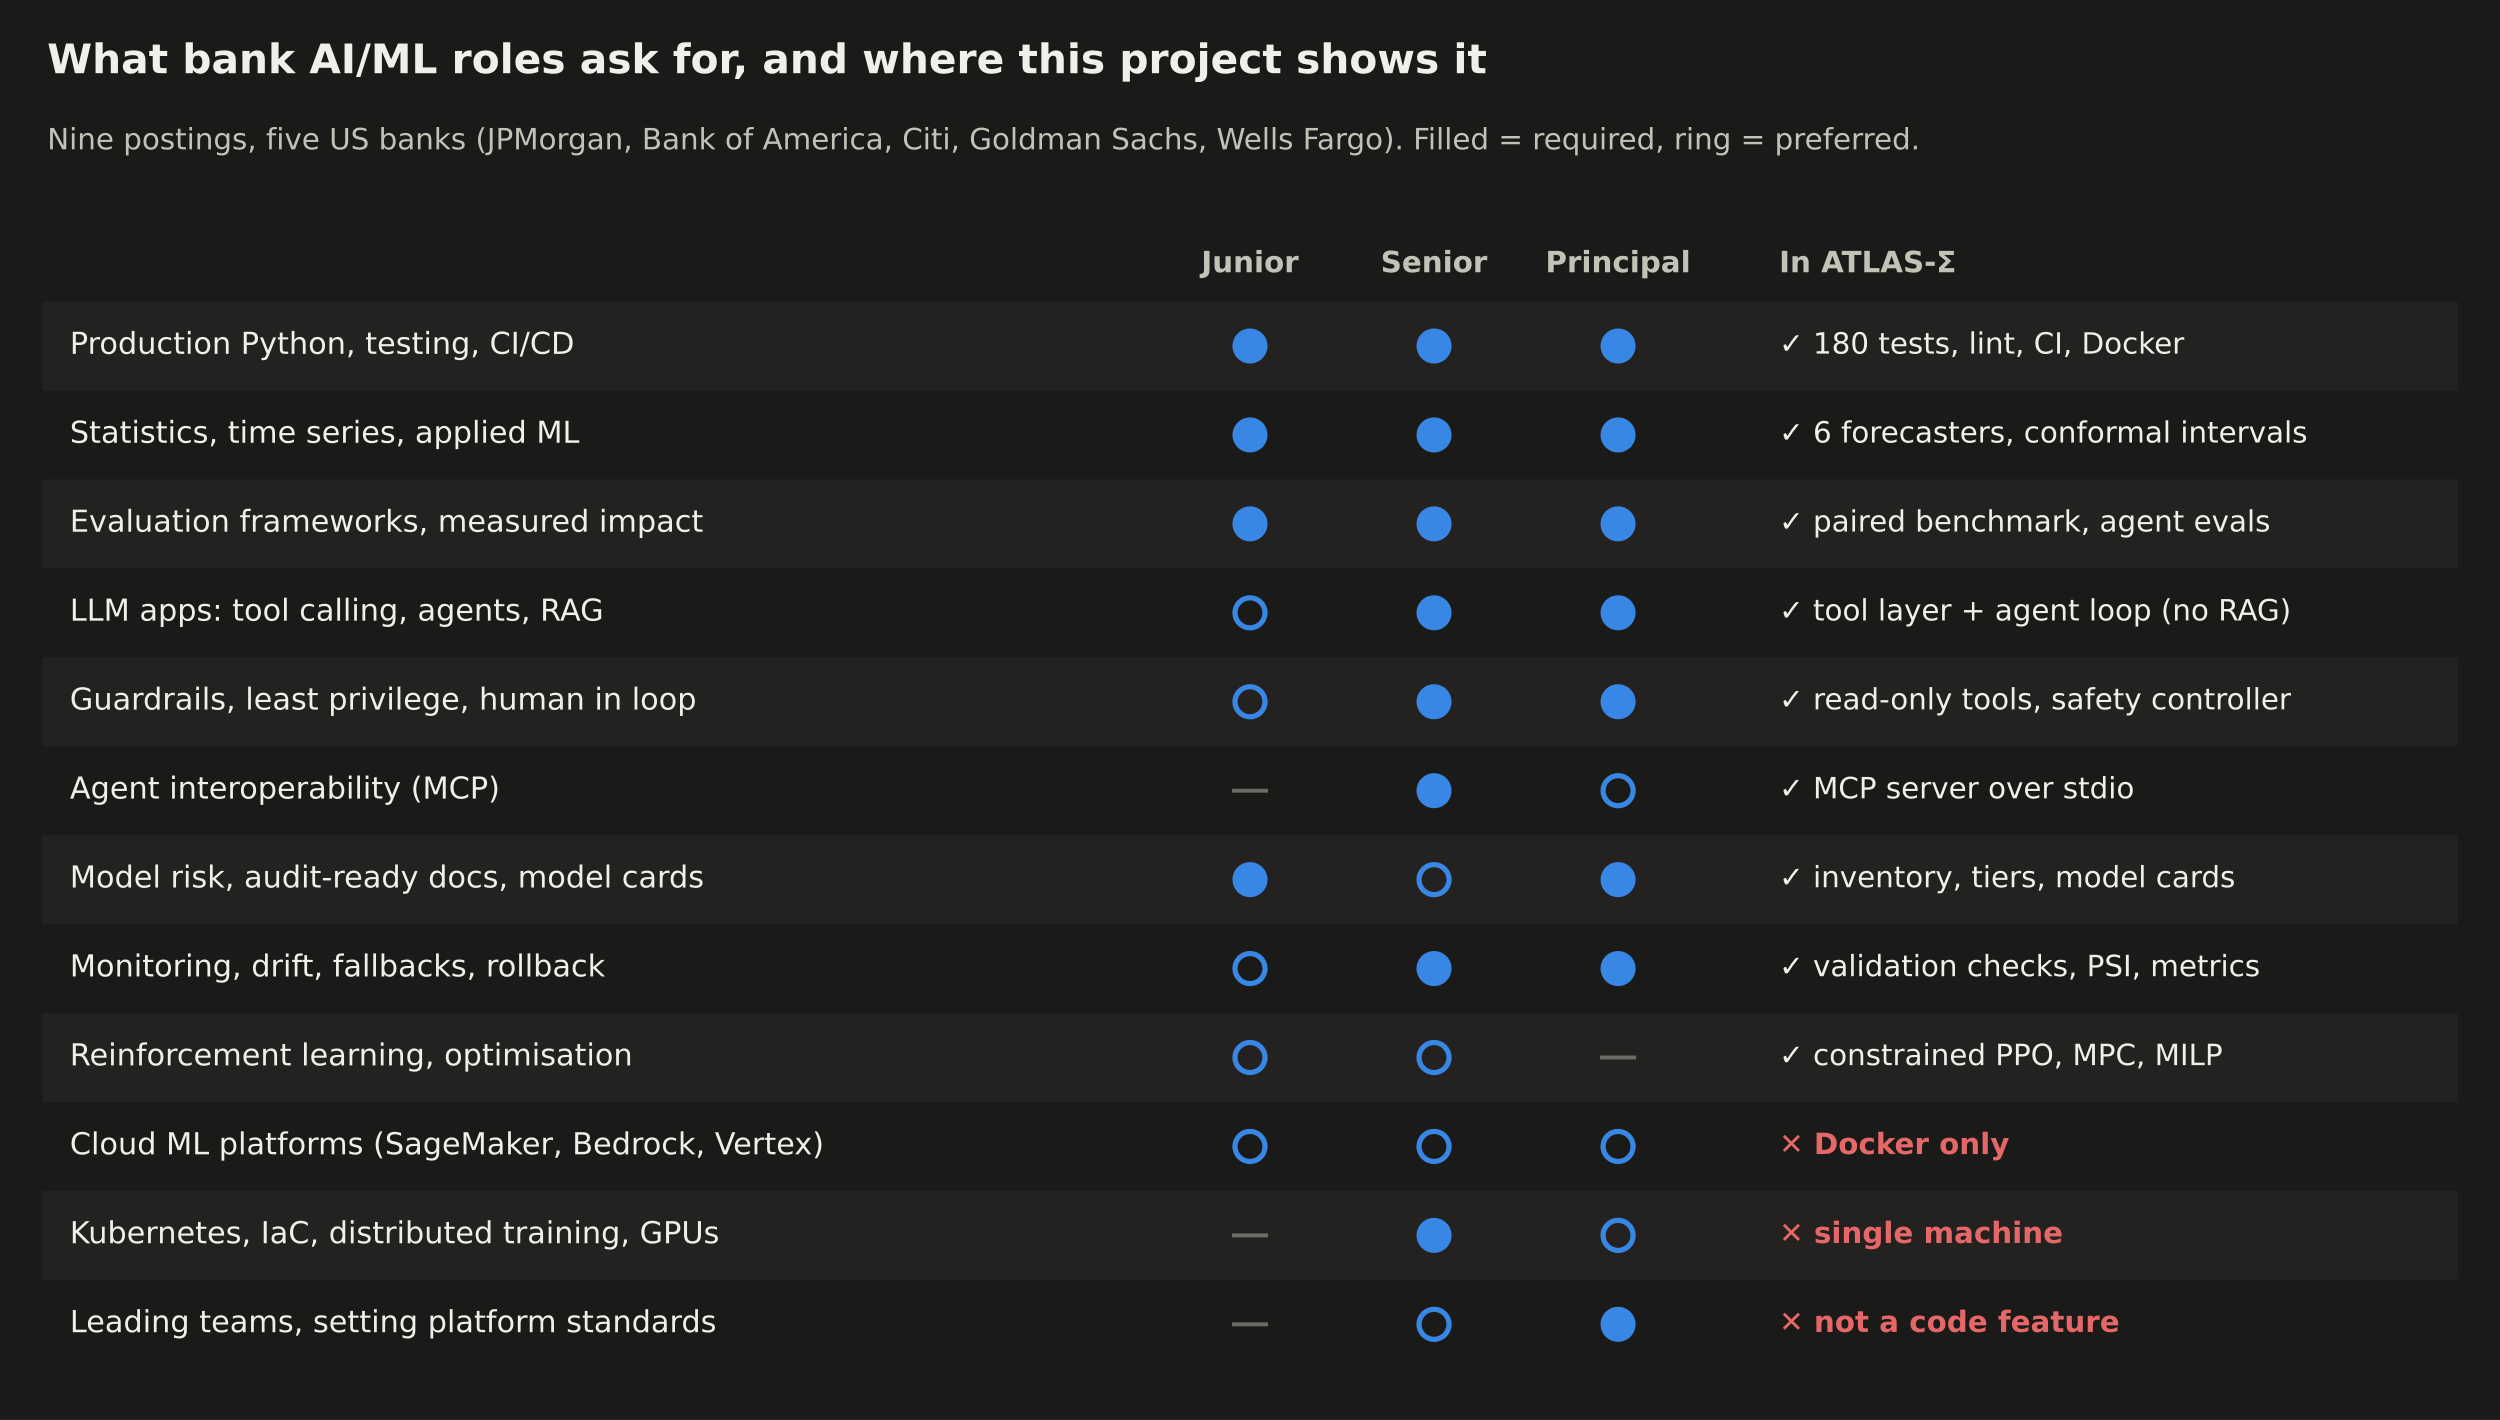
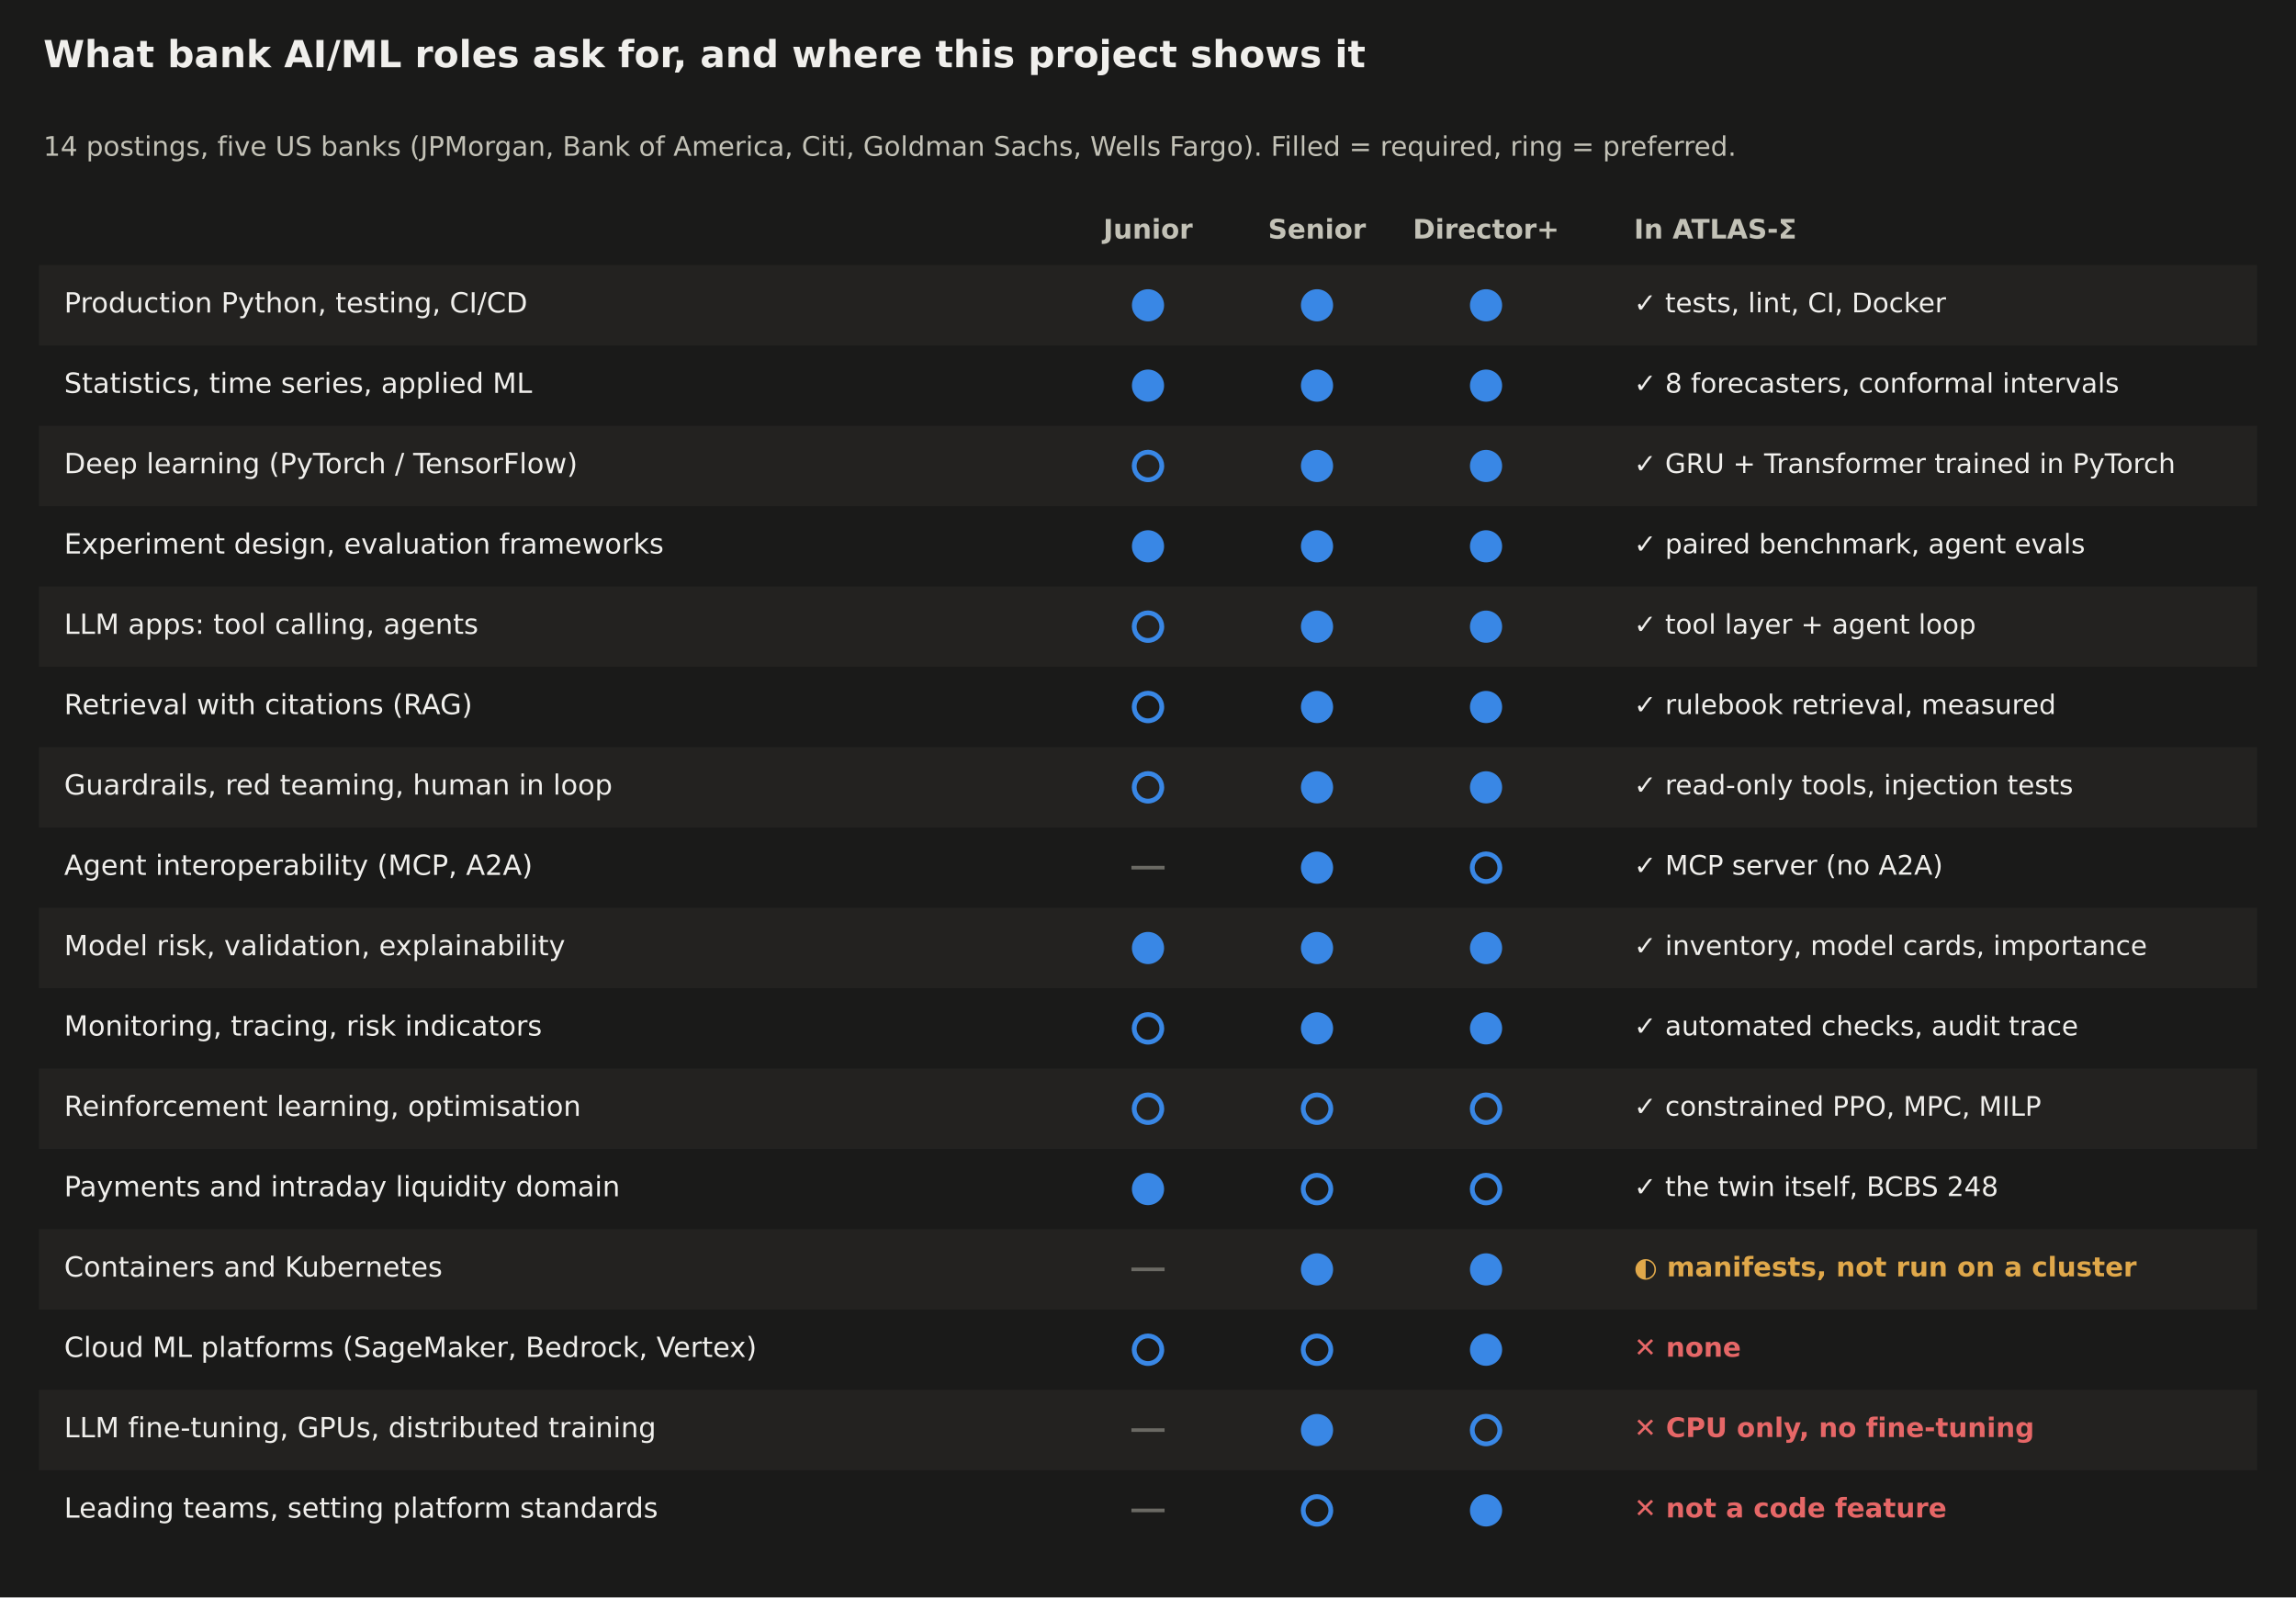
- <svg xmlns="http://www.w3.org/2000/svg" xmlns:xlink="http://www.w3.org/1999/xlink" width="766.8pt" height="435.521pt" viewBox="0 0 766.8 435.521" version="1.1">
+ <svg xmlns="http://www.w3.org/2000/svg" xmlns:xlink="http://www.w3.org/1999/xlink" width="766.8pt" height="533.498pt" viewBox="0 0 766.8 533.498" version="1.1">
  <defs>
    <style type="text/css">*{stroke-linejoin: round; stroke-linecap: butt}</style>
  </defs>
  <g id="figure_1">
    <g id="patch_1">
-       <path d="M 0 435.521  L 766.8 435.521  L 766.8 0  L 0 0  z " style="fill: #1a1a19" />
+       <path d="M 0 533.498  L 766.8 533.498  L 766.8 0  L 0 0  z " style="fill: #1a1a19" />
    </g>
    <g id="axes_1">
      <g id="patch_2">
-         <path d="M 12.96 422.561  L 753.84 422.561  L 753.84 73.39  L 12.96 73.39  z " style="fill: #1a1a19" />
+         <path d="M 12.96 520.538  L 753.84 520.538  L 753.84 69.761  L 12.96 69.761  z " style="fill: #1a1a19" />
      </g>
      <g id="matplotlib.axis_1" />
      <g id="matplotlib.axis_2" />
      <g id="patch_3">
-         <path d="M 12.96 119.764  L 753.84 119.764  L 753.84 92.485  L 12.96 92.485  z " clip-path="url(#p540f553cc5)" style="fill: #33322f; opacity: 0.35" />
+         <path d="M 12.96 115.375  L 753.84 115.375  L 753.84 88.543  L 12.96 88.543  z " clip-path="url(#pe2953c1745)" style="fill: #33322f; opacity: 0.35" />
      </g>
      <g id="patch_4">
-         <path d="M 12.96 174.322  L 753.84 174.322  L 753.84 147.043  L 12.96 147.043  z " clip-path="url(#p540f553cc5)" style="fill: #33322f; opacity: 0.35" />
+         <path d="M 12.96 169.039  L 753.84 169.039  L 753.84 142.207  L 12.96 142.207  z " clip-path="url(#pe2953c1745)" style="fill: #33322f; opacity: 0.35" />
      </g>
      <g id="patch_5">
-         <path d="M 12.96 228.88  L 753.84 228.88  L 753.84 201.601  L 12.96 201.601  z " clip-path="url(#p540f553cc5)" style="fill: #33322f; opacity: 0.35" />
+         <path d="M 12.96 222.703  L 753.84 222.703  L 753.84 195.871  L 12.96 195.871  z " clip-path="url(#pe2953c1745)" style="fill: #33322f; opacity: 0.35" />
      </g>
      <g id="patch_6">
-         <path d="M 12.96 283.438  L 753.84 283.438  L 753.84 256.159  L 12.96 256.159  z " clip-path="url(#p540f553cc5)" style="fill: #33322f; opacity: 0.35" />
+         <path d="M 12.96 276.367  L 753.84 276.367  L 753.84 249.535  L 12.96 249.535  z " clip-path="url(#pe2953c1745)" style="fill: #33322f; opacity: 0.35" />
      </g>
      <g id="patch_7">
-         <path d="M 12.96 337.996  L 753.84 337.996  L 753.84 310.717  L 12.96 310.717  z " clip-path="url(#p540f553cc5)" style="fill: #33322f; opacity: 0.35" />
+         <path d="M 12.96 330.031  L 753.84 330.031  L 753.84 303.199  L 12.96 303.199  z " clip-path="url(#pe2953c1745)" style="fill: #33322f; opacity: 0.35" />
      </g>
      <g id="patch_8">
-         <path d="M 12.96 392.554  L 753.84 392.554  L 753.84 365.275  L 12.96 365.275  z " clip-path="url(#p540f553cc5)" style="fill: #33322f; opacity: 0.35" />
+         <path d="M 12.96 383.695  L 753.84 383.695  L 753.84 356.863  L 12.96 356.863  z " clip-path="url(#pe2953c1745)" style="fill: #33322f; opacity: 0.35" />
+       </g>
+       <g id="patch_9">
+         <path d="M 12.96 437.359  L 753.84 437.359  L 753.84 410.527  L 12.96 410.527  z " clip-path="url(#pe2953c1745)" style="fill: #33322f; opacity: 0.35" />
+       </g>
+       <g id="patch_10">
+         <path d="M 12.96 491.023  L 753.84 491.023  L 753.84 464.191  L 12.96 464.191  z " clip-path="url(#pe2953c1745)" style="fill: #33322f; opacity: 0.35" />
      </g>
      <g id="line2d_1">
-         <path d="M 378.461 242.519  L 388.339 242.519  " clip-path="url(#p540f553cc5)" style="fill: none; stroke: #6b6a64; stroke-width: 1.2; stroke-linecap: square" />
+         <path d="M 378.461 289.783  L 388.339 289.783  " clip-path="url(#pe2953c1745)" style="fill: none; stroke: #6b6a64; stroke-width: 1.2; stroke-linecap: square" />
      </g>
      <g id="line2d_2">
-         <path d="M 491.357 324.356  L 501.235 324.356  " clip-path="url(#p540f553cc5)" style="fill: none; stroke: #6b6a64; stroke-width: 1.2; stroke-linecap: square" />
+         <path d="M 378.461 423.943  L 388.339 423.943  " clip-path="url(#pe2953c1745)" style="fill: none; stroke: #6b6a64; stroke-width: 1.2; stroke-linecap: square" />
      </g>
      <g id="line2d_3">
-         <path d="M 378.461 378.914  L 388.339 378.914  " clip-path="url(#p540f553cc5)" style="fill: none; stroke: #6b6a64; stroke-width: 1.2; stroke-linecap: square" />
+         <path d="M 378.461 477.607  L 388.339 477.607  " clip-path="url(#pe2953c1745)" style="fill: none; stroke: #6b6a64; stroke-width: 1.2; stroke-linecap: square" />
      </g>
      <g id="line2d_4">
-         <path d="M 378.461 406.193  L 388.339 406.193  " clip-path="url(#p540f553cc5)" style="fill: none; stroke: #6b6a64; stroke-width: 1.2; stroke-linecap: square" />
+         <path d="M 378.461 504.439  L 388.339 504.439  " clip-path="url(#pe2953c1745)" style="fill: none; stroke: #6b6a64; stroke-width: 1.2; stroke-linecap: square" />
      </g>
      <g id="text_1">
-         <text style="font-size: 9.3px; font-family: 'DejaVu Sans'; text-anchor: start; fill: #f0efec" x="21.427" y="108.541" transform="rotate(-0 21.4272 108.5406)">Production Python, testing, CI/CD</text>
+         <text style="font-size: 9.3px; font-family: 'DejaVu Sans'; text-anchor: start; fill: #f0efec" x="21.427" y="104.375" transform="rotate(-0 21.4272 104.3754)">Production Python, testing, CI/CD</text>
      </g>
      <g id="PathCollection_1">
        <defs>
-           <path id="m196e9d08ae" d="M 0 4.873  C 1.292 4.873 2.532 4.36 3.446 3.446  C 4.36 2.532 4.873 1.292 4.873 0  C 4.873 -1.292 4.36 -2.532 3.446 -3.446  C 2.532 -4.36 1.292 -4.873 0 -4.873  C -1.292 -4.873 -2.532 -4.36 -3.446 -3.446  C -4.36 -2.532 -4.873 -1.292 -4.873 0  C -4.873 1.292 -4.36 2.532 -3.446 3.446  C -2.532 4.36 -1.292 4.873 0 4.873  z " style="stroke: #3987e5" />
+           <path id="mba4383e0d9" d="M 0 4.873  C 1.292 4.873 2.532 4.36 3.446 3.446  C 4.36 2.532 4.873 1.292 4.873 0  C 4.873 -1.292 4.36 -2.532 3.446 -3.446  C 2.532 -4.36 1.292 -4.873 0 -4.873  C -1.292 -4.873 -2.532 -4.36 -3.446 -3.446  C -4.36 -2.532 -4.873 -1.292 -4.873 0  C -4.873 1.292 -4.36 2.532 -3.446 3.446  C -2.532 4.36 -1.292 4.873 0 4.873  z " style="stroke: #3987e5" />
        </defs>
-         <g clip-path="url(#p540f553cc5)">
-           <use xlink:href="#m196e9d08ae" x="383.4" y="106.124" style="fill: #3987e5; stroke: #3987e5" />
+         <g clip-path="url(#pe2953c1745)">
+           <use xlink:href="#mba4383e0d9" x="383.4" y="101.959" style="fill: #3987e5; stroke: #3987e5" />
        </g>
      </g>
      <g id="PathCollection_2">
-         <g clip-path="url(#p540f553cc5)">
-           <use xlink:href="#m196e9d08ae" x="439.848" y="106.124" style="fill: #3987e5; stroke: #3987e5" />
+         <g clip-path="url(#pe2953c1745)">
+           <use xlink:href="#mba4383e0d9" x="439.848" y="101.959" style="fill: #3987e5; stroke: #3987e5" />
        </g>
      </g>
      <g id="PathCollection_3">
-         <g clip-path="url(#p540f553cc5)">
-           <use xlink:href="#m196e9d08ae" x="496.296" y="106.124" style="fill: #3987e5; stroke: #3987e5" />
+         <g clip-path="url(#pe2953c1745)">
+           <use xlink:href="#mba4383e0d9" x="496.296" y="101.959" style="fill: #3987e5; stroke: #3987e5" />
        </g>
      </g>
      <g id="text_2">
-         <text style="font-size: 9px; font-family: 'DejaVu Sans'; text-anchor: start; fill: #f0efec" x="545.688" y="108.463" transform="rotate(-0 545.688 108.4626)">✓  180 tests, lint, CI, Docker</text>
+         <text style="font-size: 9px; font-family: 'DejaVu Sans'; text-anchor: start; fill: #f0efec" x="545.688" y="104.297" transform="rotate(-0 545.688 104.2974)">✓  tests, lint, CI, Docker</text>
      </g>
      <g id="text_3">
-         <text style="font-size: 9.3px; font-family: 'DejaVu Sans'; text-anchor: start; fill: #f0efec" x="21.427" y="135.82" transform="rotate(-0 21.4272 135.8196)">Statistics, time series, applied ML</text>
+         <text style="font-size: 9.3px; font-family: 'DejaVu Sans'; text-anchor: start; fill: #f0efec" x="21.427" y="131.207" transform="rotate(-0 21.4272 131.2074)">Statistics, time series, applied ML</text>
      </g>
      <g id="PathCollection_4">
-         <g clip-path="url(#p540f553cc5)">
-           <use xlink:href="#m196e9d08ae" x="383.4" y="133.403" style="fill: #3987e5; stroke: #3987e5" />
+         <g clip-path="url(#pe2953c1745)">
+           <use xlink:href="#mba4383e0d9" x="383.4" y="128.791" style="fill: #3987e5; stroke: #3987e5" />
        </g>
      </g>
      <g id="PathCollection_5">
-         <g clip-path="url(#p540f553cc5)">
-           <use xlink:href="#m196e9d08ae" x="439.848" y="133.403" style="fill: #3987e5; stroke: #3987e5" />
+         <g clip-path="url(#pe2953c1745)">
+           <use xlink:href="#mba4383e0d9" x="439.848" y="128.791" style="fill: #3987e5; stroke: #3987e5" />
        </g>
      </g>
      <g id="PathCollection_6">
-         <g clip-path="url(#p540f553cc5)">
-           <use xlink:href="#m196e9d08ae" x="496.296" y="133.403" style="fill: #3987e5; stroke: #3987e5" />
+         <g clip-path="url(#pe2953c1745)">
+           <use xlink:href="#mba4383e0d9" x="496.296" y="128.791" style="fill: #3987e5; stroke: #3987e5" />
        </g>
      </g>
      <g id="text_4">
-         <text style="font-size: 9px; font-family: 'DejaVu Sans'; text-anchor: start; fill: #f0efec" x="545.688" y="135.742" transform="rotate(-0 545.688 135.7416)">✓  6 forecasters, conformal intervals</text>
+         <text style="font-size: 9px; font-family: 'DejaVu Sans'; text-anchor: start; fill: #f0efec" x="545.688" y="131.129" transform="rotate(-0 545.688 131.1294)">✓  8 forecasters, conformal intervals</text>
      </g>
      <g id="text_5">
-         <text style="font-size: 9.3px; font-family: 'DejaVu Sans'; text-anchor: start; fill: #f0efec" x="21.427" y="163.099" transform="rotate(-0 21.4272 163.0986)">Evaluation frameworks, measured impact</text>
+         <text style="font-size: 9.3px; font-family: 'DejaVu Sans'; text-anchor: start; fill: #f0efec" x="21.427" y="158.039" transform="rotate(-0 21.4272 158.0394)">Deep learning (PyTorch / TensorFlow)</text>
      </g>
      <g id="PathCollection_7">
-         <g clip-path="url(#p540f553cc5)">
-           <use xlink:href="#m196e9d08ae" x="383.4" y="160.682" style="fill: #3987e5; stroke: #3987e5" />
-         </g>
+         <path d="M 383.4 160.233  C 384.623 160.233 385.795 159.747 386.66 158.883  C 387.524 158.018 388.01 156.846 388.01 155.623  C 388.01 154.401 387.524 153.228 386.66 152.364  C 385.795 151.499 384.623 151.013 383.4 151.013  C 382.177 151.013 381.005 151.499 380.14 152.364  C 379.276 153.228 378.79 154.401 378.79 155.623  C 378.79 156.846 379.276 158.018 380.14 158.883  C 381.005 159.747 382.177 160.233 383.4 160.233  L 383.4 160.233  z " clip-path="url(#pe2953c1745)" style="fill: none; stroke: #3987e5; stroke-width: 1.6" />
      </g>
      <g id="PathCollection_8">
-         <g clip-path="url(#p540f553cc5)">
-           <use xlink:href="#m196e9d08ae" x="439.848" y="160.682" style="fill: #3987e5; stroke: #3987e5" />
+         <g clip-path="url(#pe2953c1745)">
+           <use xlink:href="#mba4383e0d9" x="439.848" y="155.623" style="fill: #3987e5; stroke: #3987e5" />
        </g>
      </g>
      <g id="PathCollection_9">
-         <g clip-path="url(#p540f553cc5)">
-           <use xlink:href="#m196e9d08ae" x="496.296" y="160.682" style="fill: #3987e5; stroke: #3987e5" />
+         <g clip-path="url(#pe2953c1745)">
+           <use xlink:href="#mba4383e0d9" x="496.296" y="155.623" style="fill: #3987e5; stroke: #3987e5" />
        </g>
      </g>
      <g id="text_6">
-         <text style="font-size: 9px; font-family: 'DejaVu Sans'; text-anchor: start; fill: #f0efec" x="545.688" y="163.021" transform="rotate(-0 545.688 163.0206)">✓  paired benchmark, agent evals</text>
+         <text style="font-size: 9px; font-family: 'DejaVu Sans'; text-anchor: start; fill: #f0efec" x="545.688" y="157.961" transform="rotate(-0 545.688 157.9614)">✓  GRU + Transformer trained in PyTorch</text>
      </g>
      <g id="text_7">
-         <text style="font-size: 9.3px; font-family: 'DejaVu Sans'; text-anchor: start; fill: #f0efec" x="21.427" y="190.378" transform="rotate(-0 21.4272 190.3776)">LLM apps: tool calling, agents, RAG</text>
+         <text style="font-size: 9.3px; font-family: 'DejaVu Sans'; text-anchor: start; fill: #f0efec" x="21.427" y="184.871" transform="rotate(-0 21.4272 184.8714)">Experiment design, evaluation frameworks</text>
      </g>
      <g id="PathCollection_10">
-         <path d="M 383.4 192.571  C 384.623 192.571 385.795 192.085 386.66 191.221  C 387.524 190.357 388.01 189.184 388.01 187.961  C 388.01 186.739 387.524 185.566 386.66 184.702  C 385.795 183.837 384.623 183.352 383.4 183.352  C 382.177 183.352 381.005 183.837 380.14 184.702  C 379.276 185.566 378.79 186.739 378.79 187.961  C 378.79 189.184 379.276 190.357 380.14 191.221  C 381.005 192.085 382.177 192.571 383.4 192.571  L 383.4 192.571  z " clip-path="url(#p540f553cc5)" style="fill: none; stroke: #3987e5; stroke-width: 1.6" />
+         <g clip-path="url(#pe2953c1745)">
+           <use xlink:href="#mba4383e0d9" x="383.4" y="182.455" style="fill: #3987e5; stroke: #3987e5" />
+         </g>
      </g>
      <g id="PathCollection_11">
-         <g clip-path="url(#p540f553cc5)">
-           <use xlink:href="#m196e9d08ae" x="439.848" y="187.961" style="fill: #3987e5; stroke: #3987e5" />
+         <g clip-path="url(#pe2953c1745)">
+           <use xlink:href="#mba4383e0d9" x="439.848" y="182.455" style="fill: #3987e5; stroke: #3987e5" />
        </g>
      </g>
      <g id="PathCollection_12">
-         <g clip-path="url(#p540f553cc5)">
-           <use xlink:href="#m196e9d08ae" x="496.296" y="187.961" style="fill: #3987e5; stroke: #3987e5" />
+         <g clip-path="url(#pe2953c1745)">
+           <use xlink:href="#mba4383e0d9" x="496.296" y="182.455" style="fill: #3987e5; stroke: #3987e5" />
        </g>
      </g>
      <g id="text_8">
-         <text style="font-size: 9px; font-family: 'DejaVu Sans'; text-anchor: start; fill: #f0efec" x="545.688" y="190.3" transform="rotate(-0 545.688 190.2996)">✓  tool layer + agent loop (no RAG)</text>
+         <text style="font-size: 9px; font-family: 'DejaVu Sans'; text-anchor: start; fill: #f0efec" x="545.688" y="184.793" transform="rotate(-0 545.688 184.7934)">✓  paired benchmark, agent evals</text>
      </g>
      <g id="text_9">
-         <text style="font-size: 9.3px; font-family: 'DejaVu Sans'; text-anchor: start; fill: #f0efec" x="21.427" y="217.657" transform="rotate(-0 21.4272 217.6566)">Guardrails, least privilege, human in loop</text>
+         <text style="font-size: 9.3px; font-family: 'DejaVu Sans'; text-anchor: start; fill: #f0efec" x="21.427" y="211.703" transform="rotate(-0 21.4272 211.7034)">LLM apps: tool calling, agents</text>
      </g>
      <g id="PathCollection_13">
-         <path d="M 383.4 219.85  C 384.623 219.85 385.795 219.364 386.66 218.5  C 387.524 217.636 388.01 216.463 388.01 215.24  C 388.01 214.018 387.524 212.845 386.66 211.981  C 385.795 211.116 384.623 210.631 383.4 210.631  C 382.177 210.631 381.005 211.116 380.14 211.981  C 379.276 212.845 378.79 214.018 378.79 215.24  C 378.79 216.463 379.276 217.636 380.14 218.5  C 381.005 219.364 382.177 219.85 383.4 219.85  L 383.4 219.85  z " clip-path="url(#p540f553cc5)" style="fill: none; stroke: #3987e5; stroke-width: 1.6" />
+         <path d="M 383.4 213.897  C 384.623 213.897 385.795 213.411 386.66 212.547  C 387.524 211.682 388.01 210.51 388.01 209.287  C 388.01 208.065 387.524 206.892 386.66 206.028  C 385.795 205.163 384.623 204.677 383.4 204.677  C 382.177 204.677 381.005 205.163 380.14 206.028  C 379.276 206.892 378.79 208.065 378.79 209.287  C 378.79 210.51 379.276 211.682 380.14 212.547  C 381.005 213.411 382.177 213.897 383.4 213.897  L 383.4 213.897  z " clip-path="url(#pe2953c1745)" style="fill: none; stroke: #3987e5; stroke-width: 1.6" />
      </g>
      <g id="PathCollection_14">
-         <g clip-path="url(#p540f553cc5)">
-           <use xlink:href="#m196e9d08ae" x="439.848" y="215.24" style="fill: #3987e5; stroke: #3987e5" />
+         <g clip-path="url(#pe2953c1745)">
+           <use xlink:href="#mba4383e0d9" x="439.848" y="209.287" style="fill: #3987e5; stroke: #3987e5" />
        </g>
      </g>
      <g id="PathCollection_15">
-         <g clip-path="url(#p540f553cc5)">
-           <use xlink:href="#m196e9d08ae" x="496.296" y="215.24" style="fill: #3987e5; stroke: #3987e5" />
+         <g clip-path="url(#pe2953c1745)">
+           <use xlink:href="#mba4383e0d9" x="496.296" y="209.287" style="fill: #3987e5; stroke: #3987e5" />
        </g>
      </g>
      <g id="text_10">
-         <text style="font-size: 9px; font-family: 'DejaVu Sans'; text-anchor: start; fill: #f0efec" x="545.688" y="217.579" transform="rotate(-0 545.688 217.5786)">✓  read-only tools, safety controller</text>
+         <text style="font-size: 9px; font-family: 'DejaVu Sans'; text-anchor: start; fill: #f0efec" x="545.688" y="211.625" transform="rotate(-0 545.688 211.6254)">✓  tool layer + agent loop</text>
      </g>
      <g id="text_11">
-         <text style="font-size: 9.3px; font-family: 'DejaVu Sans'; text-anchor: start; fill: #f0efec" x="21.427" y="244.936" transform="rotate(-0 21.4272 244.9356)">Agent interoperability (MCP)</text>
+         <text style="font-size: 9.3px; font-family: 'DejaVu Sans'; text-anchor: start; fill: #f0efec" x="21.427" y="238.535" transform="rotate(-0 21.4272 238.5354)">Retrieval with citations (RAG)</text>
      </g>
      <g id="PathCollection_16">
-         <g clip-path="url(#p540f553cc5)">
-           <use xlink:href="#m196e9d08ae" x="439.848" y="242.519" style="fill: #3987e5; stroke: #3987e5" />
-         </g>
+         <path d="M 383.4 240.729  C 384.623 240.729 385.795 240.243 386.66 239.379  C 387.524 238.514 388.01 237.342 388.01 236.119  C 388.01 234.897 387.524 233.724 386.66 232.86  C 385.795 231.995 384.623 231.509 383.4 231.509  C 382.177 231.509 381.005 231.995 380.14 232.86  C 379.276 233.724 378.79 234.897 378.79 236.119  C 378.79 237.342 379.276 238.514 380.14 239.379  C 381.005 240.243 382.177 240.729 383.4 240.729  L 383.4 240.729  z " clip-path="url(#pe2953c1745)" style="fill: none; stroke: #3987e5; stroke-width: 1.6" />
      </g>
      <g id="PathCollection_17">
-         <path d="M 496.296 247.129  C 497.519 247.129 498.691 246.643 499.556 245.779  C 500.42 244.915 500.906 243.742 500.906 242.519  C 500.906 241.297 500.42 240.124 499.556 239.26  C 498.691 238.395 497.519 237.91 496.296 237.91  C 495.073 237.91 493.901 238.395 493.036 239.26  C 492.172 240.124 491.686 241.297 491.686 242.519  C 491.686 243.742 492.172 244.915 493.036 245.779  C 493.901 246.643 495.073 247.129 496.296 247.129  L 496.296 247.129  z " clip-path="url(#p540f553cc5)" style="fill: none; stroke: #3987e5; stroke-width: 1.6" />
+         <g clip-path="url(#pe2953c1745)">
+           <use xlink:href="#mba4383e0d9" x="439.848" y="236.119" style="fill: #3987e5; stroke: #3987e5" />
+         </g>
+       </g>
+       <g id="PathCollection_18">
+         <g clip-path="url(#pe2953c1745)">
+           <use xlink:href="#mba4383e0d9" x="496.296" y="236.119" style="fill: #3987e5; stroke: #3987e5" />
+         </g>
      </g>
      <g id="text_12">
-         <text style="font-size: 9px; font-family: 'DejaVu Sans'; text-anchor: start; fill: #f0efec" x="545.688" y="244.858" transform="rotate(-0 545.688 244.8576)">✓  MCP server over stdio</text>
+         <text style="font-size: 9px; font-family: 'DejaVu Sans'; text-anchor: start; fill: #f0efec" x="545.688" y="238.457" transform="rotate(-0 545.688 238.4574)">✓  rulebook retrieval, measured</text>
      </g>
      <g id="text_13">
-         <text style="font-size: 9.3px; font-family: 'DejaVu Sans'; text-anchor: start; fill: #f0efec" x="21.427" y="272.215" transform="rotate(-0 21.4272 272.2146)">Model risk, audit-ready docs, model cards</text>
-       </g>
-       <g id="PathCollection_18">
-         <g clip-path="url(#p540f553cc5)">
-           <use xlink:href="#m196e9d08ae" x="383.4" y="269.798" style="fill: #3987e5; stroke: #3987e5" />
-         </g>
+         <text style="font-size: 9.3px; font-family: 'DejaVu Sans'; text-anchor: start; fill: #f0efec" x="21.427" y="265.367" transform="rotate(-0 21.4272 265.3674)">Guardrails, red teaming, human in loop</text>
      </g>
      <g id="PathCollection_19">
-         <path d="M 439.848 274.408  C 441.071 274.408 442.243 273.922 443.108 273.058  C 443.972 272.194 444.458 271.021 444.458 269.798  C 444.458 268.576 443.972 267.403 443.108 266.539  C 442.243 265.674 441.071 265.189 439.848 265.189  C 438.625 265.189 437.453 265.674 436.588 266.539  C 435.724 267.403 435.238 268.576 435.238 269.798  C 435.238 271.021 435.724 272.194 436.588 273.058  C 437.453 273.922 438.625 274.408 439.848 274.408  L 439.848 274.408  z " clip-path="url(#p540f553cc5)" style="fill: none; stroke: #3987e5; stroke-width: 1.6" />
+         <path d="M 383.4 267.561  C 384.623 267.561 385.795 267.075 386.66 266.211  C 387.524 265.346 388.01 264.174 388.01 262.951  C 388.01 261.729 387.524 260.556 386.66 259.692  C 385.795 258.827 384.623 258.341 383.4 258.341  C 382.177 258.341 381.005 258.827 380.14 259.692  C 379.276 260.556 378.79 261.729 378.79 262.951  C 378.79 264.174 379.276 265.346 380.14 266.211  C 381.005 267.075 382.177 267.561 383.4 267.561  L 383.4 267.561  z " clip-path="url(#pe2953c1745)" style="fill: none; stroke: #3987e5; stroke-width: 1.6" />
      </g>
      <g id="PathCollection_20">
-         <g clip-path="url(#p540f553cc5)">
-           <use xlink:href="#m196e9d08ae" x="496.296" y="269.798" style="fill: #3987e5; stroke: #3987e5" />
+         <g clip-path="url(#pe2953c1745)">
+           <use xlink:href="#mba4383e0d9" x="439.848" y="262.951" style="fill: #3987e5; stroke: #3987e5" />
+         </g>
+       </g>
+       <g id="PathCollection_21">
+         <g clip-path="url(#pe2953c1745)">
+           <use xlink:href="#mba4383e0d9" x="496.296" y="262.951" style="fill: #3987e5; stroke: #3987e5" />
        </g>
      </g>
      <g id="text_14">
-         <text style="font-size: 9px; font-family: 'DejaVu Sans'; text-anchor: start; fill: #f0efec" x="545.688" y="272.137" transform="rotate(-0 545.688 272.1366)">✓  inventory, tiers, model cards</text>
+         <text style="font-size: 9px; font-family: 'DejaVu Sans'; text-anchor: start; fill: #f0efec" x="545.688" y="265.289" transform="rotate(-0 545.688 265.2894)">✓  read-only tools, injection tests</text>
      </g>
      <g id="text_15">
-         <text style="font-size: 9.3px; font-family: 'DejaVu Sans'; text-anchor: start; fill: #f0efec" x="21.427" y="299.494" transform="rotate(-0 21.4272 299.4936)">Monitoring, drift, fallbacks, rollback</text>
-       </g>
-       <g id="PathCollection_21">
-         <path d="M 383.4 301.687  C 384.623 301.687 385.795 301.201 386.66 300.337  C 387.524 299.473 388.01 298.3 388.01 297.077  C 388.01 295.855 387.524 294.682 386.66 293.818  C 385.795 292.953 384.623 292.468 383.4 292.468  C 382.177 292.468 381.005 292.953 380.14 293.818  C 379.276 294.682 378.79 295.855 378.79 297.077  C 378.79 298.3 379.276 299.473 380.14 300.337  C 381.005 301.201 382.177 301.687 383.4 301.687  L 383.4 301.687  z " clip-path="url(#p540f553cc5)" style="fill: none; stroke: #3987e5; stroke-width: 1.6" />
+         <text style="font-size: 9.3px; font-family: 'DejaVu Sans'; text-anchor: start; fill: #f0efec" x="21.427" y="292.199" transform="rotate(-0 21.4272 292.1994)">Agent interoperability (MCP, A2A)</text>
      </g>
      <g id="PathCollection_22">
-         <g clip-path="url(#p540f553cc5)">
-           <use xlink:href="#m196e9d08ae" x="439.848" y="297.077" style="fill: #3987e5; stroke: #3987e5" />
+         <g clip-path="url(#pe2953c1745)">
+           <use xlink:href="#mba4383e0d9" x="439.848" y="289.783" style="fill: #3987e5; stroke: #3987e5" />
        </g>
      </g>
      <g id="PathCollection_23">
-         <g clip-path="url(#p540f553cc5)">
-           <use xlink:href="#m196e9d08ae" x="496.296" y="297.077" style="fill: #3987e5; stroke: #3987e5" />
-         </g>
+         <path d="M 496.296 294.393  C 497.519 294.393 498.691 293.907 499.556 293.043  C 500.42 292.178 500.906 291.006 500.906 289.783  C 500.906 288.561 500.42 287.388 499.556 286.524  C 498.691 285.659 497.519 285.173 496.296 285.173  C 495.073 285.173 493.901 285.659 493.036 286.524  C 492.172 287.388 491.686 288.561 491.686 289.783  C 491.686 291.006 492.172 292.178 493.036 293.043  C 493.901 293.907 495.073 294.393 496.296 294.393  L 496.296 294.393  z " clip-path="url(#pe2953c1745)" style="fill: none; stroke: #3987e5; stroke-width: 1.6" />
      </g>
      <g id="text_16">
-         <text style="font-size: 9px; font-family: 'DejaVu Sans'; text-anchor: start; fill: #f0efec" x="545.688" y="299.416" transform="rotate(-0 545.688 299.4156)">✓  validation checks, PSI, metrics</text>
+         <text style="font-size: 9px; font-family: 'DejaVu Sans'; text-anchor: start; fill: #f0efec" x="545.688" y="292.121" transform="rotate(-0 545.688 292.1211)">✓  MCP server (no A2A)</text>
      </g>
      <g id="text_17">
-         <text style="font-size: 9.3px; font-family: 'DejaVu Sans'; text-anchor: start; fill: #f0efec" x="21.427" y="326.773" transform="rotate(-0 21.4272 326.7726)">Reinforcement learning, optimisation</text>
+         <text style="font-size: 9.3px; font-family: 'DejaVu Sans'; text-anchor: start; fill: #f0efec" x="21.427" y="319.031" transform="rotate(-0 21.4272 319.0314)">Model risk, validation, explainability</text>
      </g>
      <g id="PathCollection_24">
-         <path d="M 383.4 328.966  C 384.623 328.966 385.795 328.48 386.66 327.616  C 387.524 326.752 388.01 325.579 388.01 324.356  C 388.01 323.134 387.524 321.961 386.66 321.097  C 385.795 320.232 384.623 319.747 383.4 319.747  C 382.177 319.747 381.005 320.232 380.14 321.097  C 379.276 321.961 378.79 323.134 378.79 324.356  C 378.79 325.579 379.276 326.752 380.14 327.616  C 381.005 328.48 382.177 328.966 383.4 328.966  L 383.4 328.966  z " clip-path="url(#p540f553cc5)" style="fill: none; stroke: #3987e5; stroke-width: 1.6" />
+         <g clip-path="url(#pe2953c1745)">
+           <use xlink:href="#mba4383e0d9" x="383.4" y="316.615" style="fill: #3987e5; stroke: #3987e5" />
+         </g>
      </g>
      <g id="PathCollection_25">
-         <path d="M 439.848 328.966  C 441.071 328.966 442.243 328.48 443.108 327.616  C 443.972 326.752 444.458 325.579 444.458 324.356  C 444.458 323.134 443.972 321.961 443.108 321.097  C 442.243 320.232 441.071 319.747 439.848 319.747  C 438.625 319.747 437.453 320.232 436.588 321.097  C 435.724 321.961 435.238 323.134 435.238 324.356  C 435.238 325.579 435.724 326.752 436.588 327.616  C 437.453 328.48 438.625 328.966 439.848 328.966  L 439.848 328.966  z " clip-path="url(#p540f553cc5)" style="fill: none; stroke: #3987e5; stroke-width: 1.6" />
+         <g clip-path="url(#pe2953c1745)">
+           <use xlink:href="#mba4383e0d9" x="439.848" y="316.615" style="fill: #3987e5; stroke: #3987e5" />
+         </g>
+       </g>
+       <g id="PathCollection_26">
+         <g clip-path="url(#pe2953c1745)">
+           <use xlink:href="#mba4383e0d9" x="496.296" y="316.615" style="fill: #3987e5; stroke: #3987e5" />
+         </g>
      </g>
      <g id="text_18">
-         <text style="font-size: 9px; font-family: 'DejaVu Sans'; text-anchor: start; fill: #f0efec" x="545.688" y="326.695" transform="rotate(-0 545.688 326.6946)">✓  constrained PPO, MPC, MILP</text>
+         <text style="font-size: 9px; font-family: 'DejaVu Sans'; text-anchor: start; fill: #f0efec" x="545.688" y="318.953" transform="rotate(-0 545.688 318.9534)">✓  inventory, model cards, importance</text>
      </g>
      <g id="text_19">
-         <text style="font-size: 9.3px; font-family: 'DejaVu Sans'; text-anchor: start; fill: #f0efec" x="21.427" y="354.052" transform="rotate(-0 21.4272 354.0516)">Cloud ML platforms (SageMaker, Bedrock, Vertex)</text>
-       </g>
-       <g id="PathCollection_26">
-         <path d="M 383.4 356.245  C 384.623 356.245 385.795 355.759 386.66 354.895  C 387.524 354.031 388.01 352.858 388.01 351.635  C 388.01 350.413 387.524 349.24 386.66 348.376  C 385.795 347.511 384.623 347.026 383.4 347.026  C 382.177 347.026 381.005 347.511 380.14 348.376  C 379.276 349.24 378.79 350.413 378.79 351.635  C 378.79 352.858 379.276 354.031 380.14 354.895  C 381.005 355.759 382.177 356.245 383.4 356.245  L 383.4 356.245  z " clip-path="url(#p540f553cc5)" style="fill: none; stroke: #3987e5; stroke-width: 1.6" />
+         <text style="font-size: 9.3px; font-family: 'DejaVu Sans'; text-anchor: start; fill: #f0efec" x="21.427" y="345.863" transform="rotate(-0 21.4272 345.8634)">Monitoring, tracing, risk indicators</text>
      </g>
      <g id="PathCollection_27">
-         <path d="M 439.848 356.245  C 441.071 356.245 442.243 355.759 443.108 354.895  C 443.972 354.031 444.458 352.858 444.458 351.635  C 444.458 350.413 443.972 349.24 443.108 348.376  C 442.243 347.511 441.071 347.026 439.848 347.026  C 438.625 347.026 437.453 347.511 436.588 348.376  C 435.724 349.24 435.238 350.413 435.238 351.635  C 435.238 352.858 435.724 354.031 436.588 354.895  C 437.453 355.759 438.625 356.245 439.848 356.245  L 439.848 356.245  z " clip-path="url(#p540f553cc5)" style="fill: none; stroke: #3987e5; stroke-width: 1.6" />
+         <path d="M 383.4 348.057  C 384.623 348.057 385.795 347.571 386.66 346.707  C 387.524 345.842 388.01 344.67 388.01 343.447  C 388.01 342.225 387.524 341.052 386.66 340.188  C 385.795 339.323 384.623 338.837 383.4 338.837  C 382.177 338.837 381.005 339.323 380.14 340.188  C 379.276 341.052 378.79 342.225 378.79 343.447  C 378.79 344.67 379.276 345.842 380.14 346.707  C 381.005 347.571 382.177 348.057 383.4 348.057  L 383.4 348.057  z " clip-path="url(#pe2953c1745)" style="fill: none; stroke: #3987e5; stroke-width: 1.6" />
      </g>
      <g id="PathCollection_28">
-         <path d="M 496.296 356.245  C 497.519 356.245 498.691 355.759 499.556 354.895  C 500.42 354.031 500.906 352.858 500.906 351.635  C 500.906 350.413 500.42 349.24 499.556 348.376  C 498.691 347.511 497.519 347.026 496.296 347.026  C 495.073 347.026 493.901 347.511 493.036 348.376  C 492.172 349.24 491.686 350.413 491.686 351.635  C 491.686 352.858 492.172 354.031 493.036 354.895  C 493.901 355.759 495.073 356.245 496.296 356.245  L 496.296 356.245  z " clip-path="url(#p540f553cc5)" style="fill: none; stroke: #3987e5; stroke-width: 1.6" />
+         <g clip-path="url(#pe2953c1745)">
+           <use xlink:href="#mba4383e0d9" x="439.848" y="343.447" style="fill: #3987e5; stroke: #3987e5" />
+         </g>
+       </g>
+       <g id="PathCollection_29">
+         <g clip-path="url(#pe2953c1745)">
+           <use xlink:href="#mba4383e0d9" x="496.296" y="343.447" style="fill: #3987e5; stroke: #3987e5" />
+         </g>
      </g>
      <g id="text_20">
-         <text style="font-weight: 700; font-size: 9px; font-family: 'DejaVu Sans'; text-anchor: start; fill: #e66767" x="545.688" y="353.974" transform="rotate(-0 545.688 353.9736)">✕  Docker only</text>
+         <text style="font-size: 9px; font-family: 'DejaVu Sans'; text-anchor: start; fill: #f0efec" x="545.688" y="345.785" transform="rotate(-0 545.688 345.7854)">✓  automated checks, audit trace</text>
      </g>
      <g id="text_21">
-         <text style="font-size: 9.3px; font-family: 'DejaVu Sans'; text-anchor: start; fill: #f0efec" x="21.427" y="381.331" transform="rotate(-0 21.4272 381.3306)">Kubernetes, IaC, distributed training, GPUs</text>
-       </g>
-       <g id="PathCollection_29">
-         <g clip-path="url(#p540f553cc5)">
-           <use xlink:href="#m196e9d08ae" x="439.848" y="378.914" style="fill: #3987e5; stroke: #3987e5" />
-         </g>
+         <text style="font-size: 9.3px; font-family: 'DejaVu Sans'; text-anchor: start; fill: #f0efec" x="21.427" y="372.695" transform="rotate(-0 21.4272 372.6954)">Reinforcement learning, optimisation</text>
      </g>
      <g id="PathCollection_30">
-         <path d="M 496.296 383.524  C 497.519 383.524 498.691 383.038 499.556 382.174  C 500.42 381.31 500.906 380.137 500.906 378.914  C 500.906 377.692 500.42 376.519 499.556 375.655  C 498.691 374.79 497.519 374.305 496.296 374.305  C 495.073 374.305 493.901 374.79 493.036 375.655  C 492.172 376.519 491.686 377.692 491.686 378.914  C 491.686 380.137 492.172 381.31 493.036 382.174  C 493.901 383.038 495.073 383.524 496.296 383.524  L 496.296 383.524  z " clip-path="url(#p540f553cc5)" style="fill: none; stroke: #3987e5; stroke-width: 1.6" />
+         <path d="M 383.4 374.889  C 384.623 374.889 385.795 374.403 386.66 373.539  C 387.524 372.674 388.01 371.502 388.01 370.279  C 388.01 369.057 387.524 367.884 386.66 367.02  C 385.795 366.155 384.623 365.669 383.4 365.669  C 382.177 365.669 381.005 366.155 380.14 367.02  C 379.276 367.884 378.79 369.057 378.79 370.279  C 378.79 371.502 379.276 372.674 380.14 373.539  C 381.005 374.403 382.177 374.889 383.4 374.889  L 383.4 374.889  z " clip-path="url(#pe2953c1745)" style="fill: none; stroke: #3987e5; stroke-width: 1.6" />
+       </g>
+       <g id="PathCollection_31">
+         <path d="M 439.848 374.889  C 441.071 374.889 442.243 374.403 443.108 373.539  C 443.972 372.674 444.458 371.502 444.458 370.279  C 444.458 369.057 443.972 367.884 443.108 367.02  C 442.243 366.155 441.071 365.669 439.848 365.669  C 438.625 365.669 437.453 366.155 436.588 367.02  C 435.724 367.884 435.238 369.057 435.238 370.279  C 435.238 371.502 435.724 372.674 436.588 373.539  C 437.453 374.403 438.625 374.889 439.848 374.889  L 439.848 374.889  z " clip-path="url(#pe2953c1745)" style="fill: none; stroke: #3987e5; stroke-width: 1.6" />
+       </g>
+       <g id="PathCollection_32">
+         <path d="M 496.296 374.889  C 497.519 374.889 498.691 374.403 499.556 373.539  C 500.42 372.674 500.906 371.502 500.906 370.279  C 500.906 369.057 500.42 367.884 499.556 367.02  C 498.691 366.155 497.519 365.669 496.296 365.669  C 495.073 365.669 493.901 366.155 493.036 367.02  C 492.172 367.884 491.686 369.057 491.686 370.279  C 491.686 371.502 492.172 372.674 493.036 373.539  C 493.901 374.403 495.073 374.889 496.296 374.889  L 496.296 374.889  z " clip-path="url(#pe2953c1745)" style="fill: none; stroke: #3987e5; stroke-width: 1.6" />
      </g>
      <g id="text_22">
-         <text style="font-weight: 700; font-size: 9px; font-family: 'DejaVu Sans'; text-anchor: start; fill: #e66767" x="545.688" y="381.253" transform="rotate(-0 545.688 381.2526)">✕  single machine</text>
+         <text style="font-size: 9px; font-family: 'DejaVu Sans'; text-anchor: start; fill: #f0efec" x="545.688" y="372.617" transform="rotate(-0 545.688 372.6174)">✓  constrained PPO, MPC, MILP</text>
      </g>
      <g id="text_23">
-         <text style="font-size: 9.3px; font-family: 'DejaVu Sans'; text-anchor: start; fill: #f0efec" x="21.427" y="408.61" transform="rotate(-0 21.4272 408.6096)">Leading teams, setting platform standards</text>
-       </g>
-       <g id="PathCollection_31">
-         <path d="M 439.848 410.803  C 441.071 410.803 442.243 410.317 443.108 409.453  C 443.972 408.589 444.458 407.416 444.458 406.193  C 444.458 404.971 443.972 403.798 443.108 402.934  C 442.243 402.069 441.071 401.584 439.848 401.584  C 438.625 401.584 437.453 402.069 436.588 402.934  C 435.724 403.798 435.238 404.971 435.238 406.193  C 435.238 407.416 435.724 408.589 436.588 409.453  C 437.453 410.317 438.625 410.803 439.848 410.803  L 439.848 410.803  z " clip-path="url(#p540f553cc5)" style="fill: none; stroke: #3987e5; stroke-width: 1.6" />
-       </g>
-       <g id="PathCollection_32">
-         <g clip-path="url(#p540f553cc5)">
-           <use xlink:href="#m196e9d08ae" x="496.296" y="406.193" style="fill: #3987e5; stroke: #3987e5" />
-         </g>
+         <text style="font-size: 9.3px; font-family: 'DejaVu Sans'; text-anchor: start; fill: #f0efec" x="21.427" y="399.527" transform="rotate(-0 21.4272 399.5274)">Payments and intraday liquidity domain</text>
+       </g>
+       <g id="PathCollection_33">
+         <g clip-path="url(#pe2953c1745)">
+           <use xlink:href="#mba4383e0d9" x="383.4" y="397.111" style="fill: #3987e5; stroke: #3987e5" />
+         </g>
+       </g>
+       <g id="PathCollection_34">
+         <path d="M 439.848 401.721  C 441.071 401.721 442.243 401.235 443.108 400.371  C 443.972 399.506 444.458 398.334 444.458 397.111  C 444.458 395.889 443.972 394.716 443.108 393.852  C 442.243 392.987 441.071 392.501 439.848 392.501  C 438.625 392.501 437.453 392.987 436.588 393.852  C 435.724 394.716 435.238 395.889 435.238 397.111  C 435.238 398.334 435.724 399.506 436.588 400.371  C 437.453 401.235 438.625 401.721 439.848 401.721  L 439.848 401.721  z " clip-path="url(#pe2953c1745)" style="fill: none; stroke: #3987e5; stroke-width: 1.6" />
+       </g>
+       <g id="PathCollection_35">
+         <path d="M 496.296 401.721  C 497.519 401.721 498.691 401.235 499.556 400.371  C 500.42 399.506 500.906 398.334 500.906 397.111  C 500.906 395.889 500.42 394.716 499.556 393.852  C 498.691 392.987 497.519 392.501 496.296 392.501  C 495.073 392.501 493.901 392.987 493.036 393.852  C 492.172 394.716 491.686 395.889 491.686 397.111  C 491.686 398.334 492.172 399.506 493.036 400.371  C 493.901 401.235 495.073 401.721 496.296 401.721  L 496.296 401.721  z " clip-path="url(#pe2953c1745)" style="fill: none; stroke: #3987e5; stroke-width: 1.6" />
      </g>
      <g id="text_24">
-         <text style="font-weight: 700; font-size: 9px; font-family: 'DejaVu Sans'; text-anchor: start; fill: #e66767" x="545.688" y="408.532" transform="rotate(-0 545.688 408.5316)">✕  not a code feature</text>
+         <text style="font-size: 9px; font-family: 'DejaVu Sans'; text-anchor: start; fill: #f0efec" x="545.688" y="399.449" transform="rotate(-0 545.688 399.4494)">✓  the twin itself, BCBS 248</text>
      </g>
      <g id="text_25">
-         <text style="font-weight: 700; font-size: 9px; font-family: 'DejaVu Sans'; text-anchor: middle; fill: #c3c2b7" x="383.4" y="83.503" transform="rotate(-0 383.4 83.50304)">Junior</text>
+         <text style="font-size: 9.3px; font-family: 'DejaVu Sans'; text-anchor: start; fill: #f0efec" x="21.427" y="426.359" transform="rotate(-0 21.4272 426.3594)">Containers and Kubernetes</text>
+       </g>
+       <g id="PathCollection_36">
+         <g clip-path="url(#pe2953c1745)">
+           <use xlink:href="#mba4383e0d9" x="439.848" y="423.943" style="fill: #3987e5; stroke: #3987e5" />
+         </g>
+       </g>
+       <g id="PathCollection_37">
+         <g clip-path="url(#pe2953c1745)">
+           <use xlink:href="#mba4383e0d9" x="496.296" y="423.943" style="fill: #3987e5; stroke: #3987e5" />
+         </g>
      </g>
      <g id="text_26">
-         <text style="font-weight: 700; font-size: 9px; font-family: 'DejaVu Sans'; text-anchor: middle; fill: #c3c2b7" x="439.848" y="83.503" transform="rotate(-0 439.848 83.50304)">Senior</text>
+         <text style="font-weight: 700; font-size: 9px; font-family: 'DejaVu Sans'; text-anchor: start; fill: #e0a84a" x="545.688" y="426.281" transform="rotate(-0 545.688 426.2814)">◐  manifests, not run on a cluster</text>
      </g>
      <g id="text_27">
-         <text style="font-weight: 700; font-size: 9px; font-family: 'DejaVu Sans'; text-anchor: middle; fill: #c3c2b7" x="496.296" y="83.503" transform="rotate(-0 496.296 83.50304)">Principal</text>
+         <text style="font-size: 9.3px; font-family: 'DejaVu Sans'; text-anchor: start; fill: #f0efec" x="21.427" y="453.191" transform="rotate(-0 21.4272 453.1914)">Cloud ML platforms (SageMaker, Bedrock, Vertex)</text>
+       </g>
+       <g id="PathCollection_38">
+         <path d="M 383.4 455.385  C 384.623 455.385 385.795 454.899 386.66 454.035  C 387.524 453.17 388.01 451.998 388.01 450.775  C 388.01 449.553 387.524 448.38 386.66 447.516  C 385.795 446.651 384.623 446.165 383.4 446.165  C 382.177 446.165 381.005 446.651 380.14 447.516  C 379.276 448.38 378.79 449.553 378.79 450.775  C 378.79 451.998 379.276 453.17 380.14 454.035  C 381.005 454.899 382.177 455.385 383.4 455.385  L 383.4 455.385  z " clip-path="url(#pe2953c1745)" style="fill: none; stroke: #3987e5; stroke-width: 1.6" />
+       </g>
+       <g id="PathCollection_39">
+         <path d="M 439.848 455.385  C 441.071 455.385 442.243 454.899 443.108 454.035  C 443.972 453.17 444.458 451.998 444.458 450.775  C 444.458 449.553 443.972 448.38 443.108 447.516  C 442.243 446.651 441.071 446.165 439.848 446.165  C 438.625 446.165 437.453 446.651 436.588 447.516  C 435.724 448.38 435.238 449.553 435.238 450.775  C 435.238 451.998 435.724 453.17 436.588 454.035  C 437.453 454.899 438.625 455.385 439.848 455.385  L 439.848 455.385  z " clip-path="url(#pe2953c1745)" style="fill: none; stroke: #3987e5; stroke-width: 1.6" />
+       </g>
+       <g id="PathCollection_40">
+         <g clip-path="url(#pe2953c1745)">
+           <use xlink:href="#mba4383e0d9" x="496.296" y="450.775" style="fill: #3987e5; stroke: #3987e5" />
+         </g>
      </g>
      <g id="text_28">
-         <text style="font-weight: 700; font-size: 9px; font-family: 'DejaVu Sans'; text-anchor: start; fill: #c3c2b7" x="545.688" y="83.503" transform="rotate(-0 545.688 83.50304)">In ATLAS-Σ</text>
+         <text style="font-weight: 700; font-size: 9px; font-family: 'DejaVu Sans'; text-anchor: start; fill: #e66767" x="545.688" y="453.113" transform="rotate(-0 545.688 453.1131)">✕  none</text>
+       </g>
+       <g id="text_29">
+         <text style="font-size: 9.3px; font-family: 'DejaVu Sans'; text-anchor: start; fill: #f0efec" x="21.427" y="480.023" transform="rotate(-0 21.4272 480.0234)">LLM fine-tuning, GPUs, distributed training</text>
+       </g>
+       <g id="PathCollection_41">
+         <g clip-path="url(#pe2953c1745)">
+           <use xlink:href="#mba4383e0d9" x="439.848" y="477.607" style="fill: #3987e5; stroke: #3987e5" />
+         </g>
+       </g>
+       <g id="PathCollection_42">
+         <path d="M 496.296 482.217  C 497.519 482.217 498.691 481.731 499.556 480.867  C 500.42 480.002 500.906 478.83 500.906 477.607  C 500.906 476.385 500.42 475.212 499.556 474.348  C 498.691 473.483 497.519 472.997 496.296 472.997  C 495.073 472.997 493.901 473.483 493.036 474.348  C 492.172 475.212 491.686 476.385 491.686 477.607  C 491.686 478.83 492.172 480.002 493.036 480.867  C 493.901 481.731 495.073 482.217 496.296 482.217  L 496.296 482.217  z " clip-path="url(#pe2953c1745)" style="fill: none; stroke: #3987e5; stroke-width: 1.6" />
+       </g>
+       <g id="text_30">
+         <text style="font-weight: 700; font-size: 9px; font-family: 'DejaVu Sans'; text-anchor: start; fill: #e66767" x="545.688" y="479.945" transform="rotate(-0 545.688 479.9454)">✕  CPU only, no fine-tuning</text>
+       </g>
+       <g id="text_31">
+         <text style="font-size: 9.3px; font-family: 'DejaVu Sans'; text-anchor: start; fill: #f0efec" x="21.427" y="506.855" transform="rotate(-0 21.4272 506.8554)">Leading teams, setting platform standards</text>
+       </g>
+       <g id="PathCollection_43">
+         <path d="M 439.848 509.049  C 441.071 509.049 442.243 508.563 443.108 507.699  C 443.972 506.834 444.458 505.662 444.458 504.439  C 444.458 503.217 443.972 502.044 443.108 501.18  C 442.243 500.315 441.071 499.829 439.848 499.829  C 438.625 499.829 437.453 500.315 436.588 501.18  C 435.724 502.044 435.238 503.217 435.238 504.439  C 435.238 505.662 435.724 506.834 436.588 507.699  C 437.453 508.563 438.625 509.049 439.848 509.049  L 439.848 509.049  z " clip-path="url(#pe2953c1745)" style="fill: none; stroke: #3987e5; stroke-width: 1.6" />
+       </g>
+       <g id="PathCollection_44">
+         <g clip-path="url(#pe2953c1745)">
+           <use xlink:href="#mba4383e0d9" x="496.296" y="504.439" style="fill: #3987e5; stroke: #3987e5" />
+         </g>
+       </g>
+       <g id="text_32">
+         <text style="font-weight: 700; font-size: 9px; font-family: 'DejaVu Sans'; text-anchor: start; fill: #e66767" x="545.688" y="506.777" transform="rotate(-0 545.688 506.7774)">✕  not a code feature</text>
+       </g>
+       <g id="text_33">
+         <text style="font-weight: 700; font-size: 9px; font-family: 'DejaVu Sans'; text-anchor: middle; fill: #c3c2b7" x="383.4" y="79.673" transform="rotate(-0 383.4 79.67309)">Junior</text>
+       </g>
+       <g id="text_34">
+         <text style="font-weight: 700; font-size: 9px; font-family: 'DejaVu Sans'; text-anchor: middle; fill: #c3c2b7" x="439.848" y="79.673" transform="rotate(-0 439.848 79.67309)">Senior</text>
+       </g>
+       <g id="text_35">
+         <text style="font-weight: 700; font-size: 9px; font-family: 'DejaVu Sans'; text-anchor: middle; fill: #c3c2b7" x="496.296" y="79.673" transform="rotate(-0 496.296 79.67309)">Director+</text>
+       </g>
+       <g id="text_36">
+         <text style="font-weight: 700; font-size: 9px; font-family: 'DejaVu Sans'; text-anchor: start; fill: #c3c2b7" x="545.688" y="79.673" transform="rotate(-0 545.688 79.67309)">In ATLAS-Σ</text>
      </g>
    </g>
-     <g id="text_29">
+     <g id="text_37">
      <text style="font-weight: 700; font-size: 12.5px; font-family: 'DejaVu Sans'; text-anchor: start; fill: #f0efec" x="14.472" y="22.458" transform="rotate(-0 14.472 22.45805)">What bank AI/ML roles ask for, and where this project shows it</text>
    </g>
-     <g id="text_30">
-       <text style="font-size: 9px; font-family: 'DejaVu Sans'; text-anchor: start; fill: #c3c2b7" x="14.472" y="45.805" transform="rotate(-0 14.472 45.80499)">Nine postings, five US banks (JPMorgan, Bank of America, Citi, Goldman Sachs, Wells Fargo). Filled = required, ring = preferred.</text>
+     <g id="text_38">
+       <text style="font-size: 9px; font-family: 'DejaVu Sans'; text-anchor: start; fill: #c3c2b7" x="14.472" y="52.026" transform="rotate(-0 14.472 52.02579)">14 postings, five US banks (JPMorgan, Bank of America, Citi, Goldman Sachs, Wells Fargo). Filled = required, ring = preferred.</text>
    </g>
  </g>
  <defs>
-     <clipPath id="p540f553cc5">
-       <rect x="12.96" y="73.39" width="740.88" height="349.171" />
+     <clipPath id="pe2953c1745">
+       <rect x="12.96" y="69.761" width="740.88" height="450.778" />
    </clipPath>
  </defs>
</svg>
